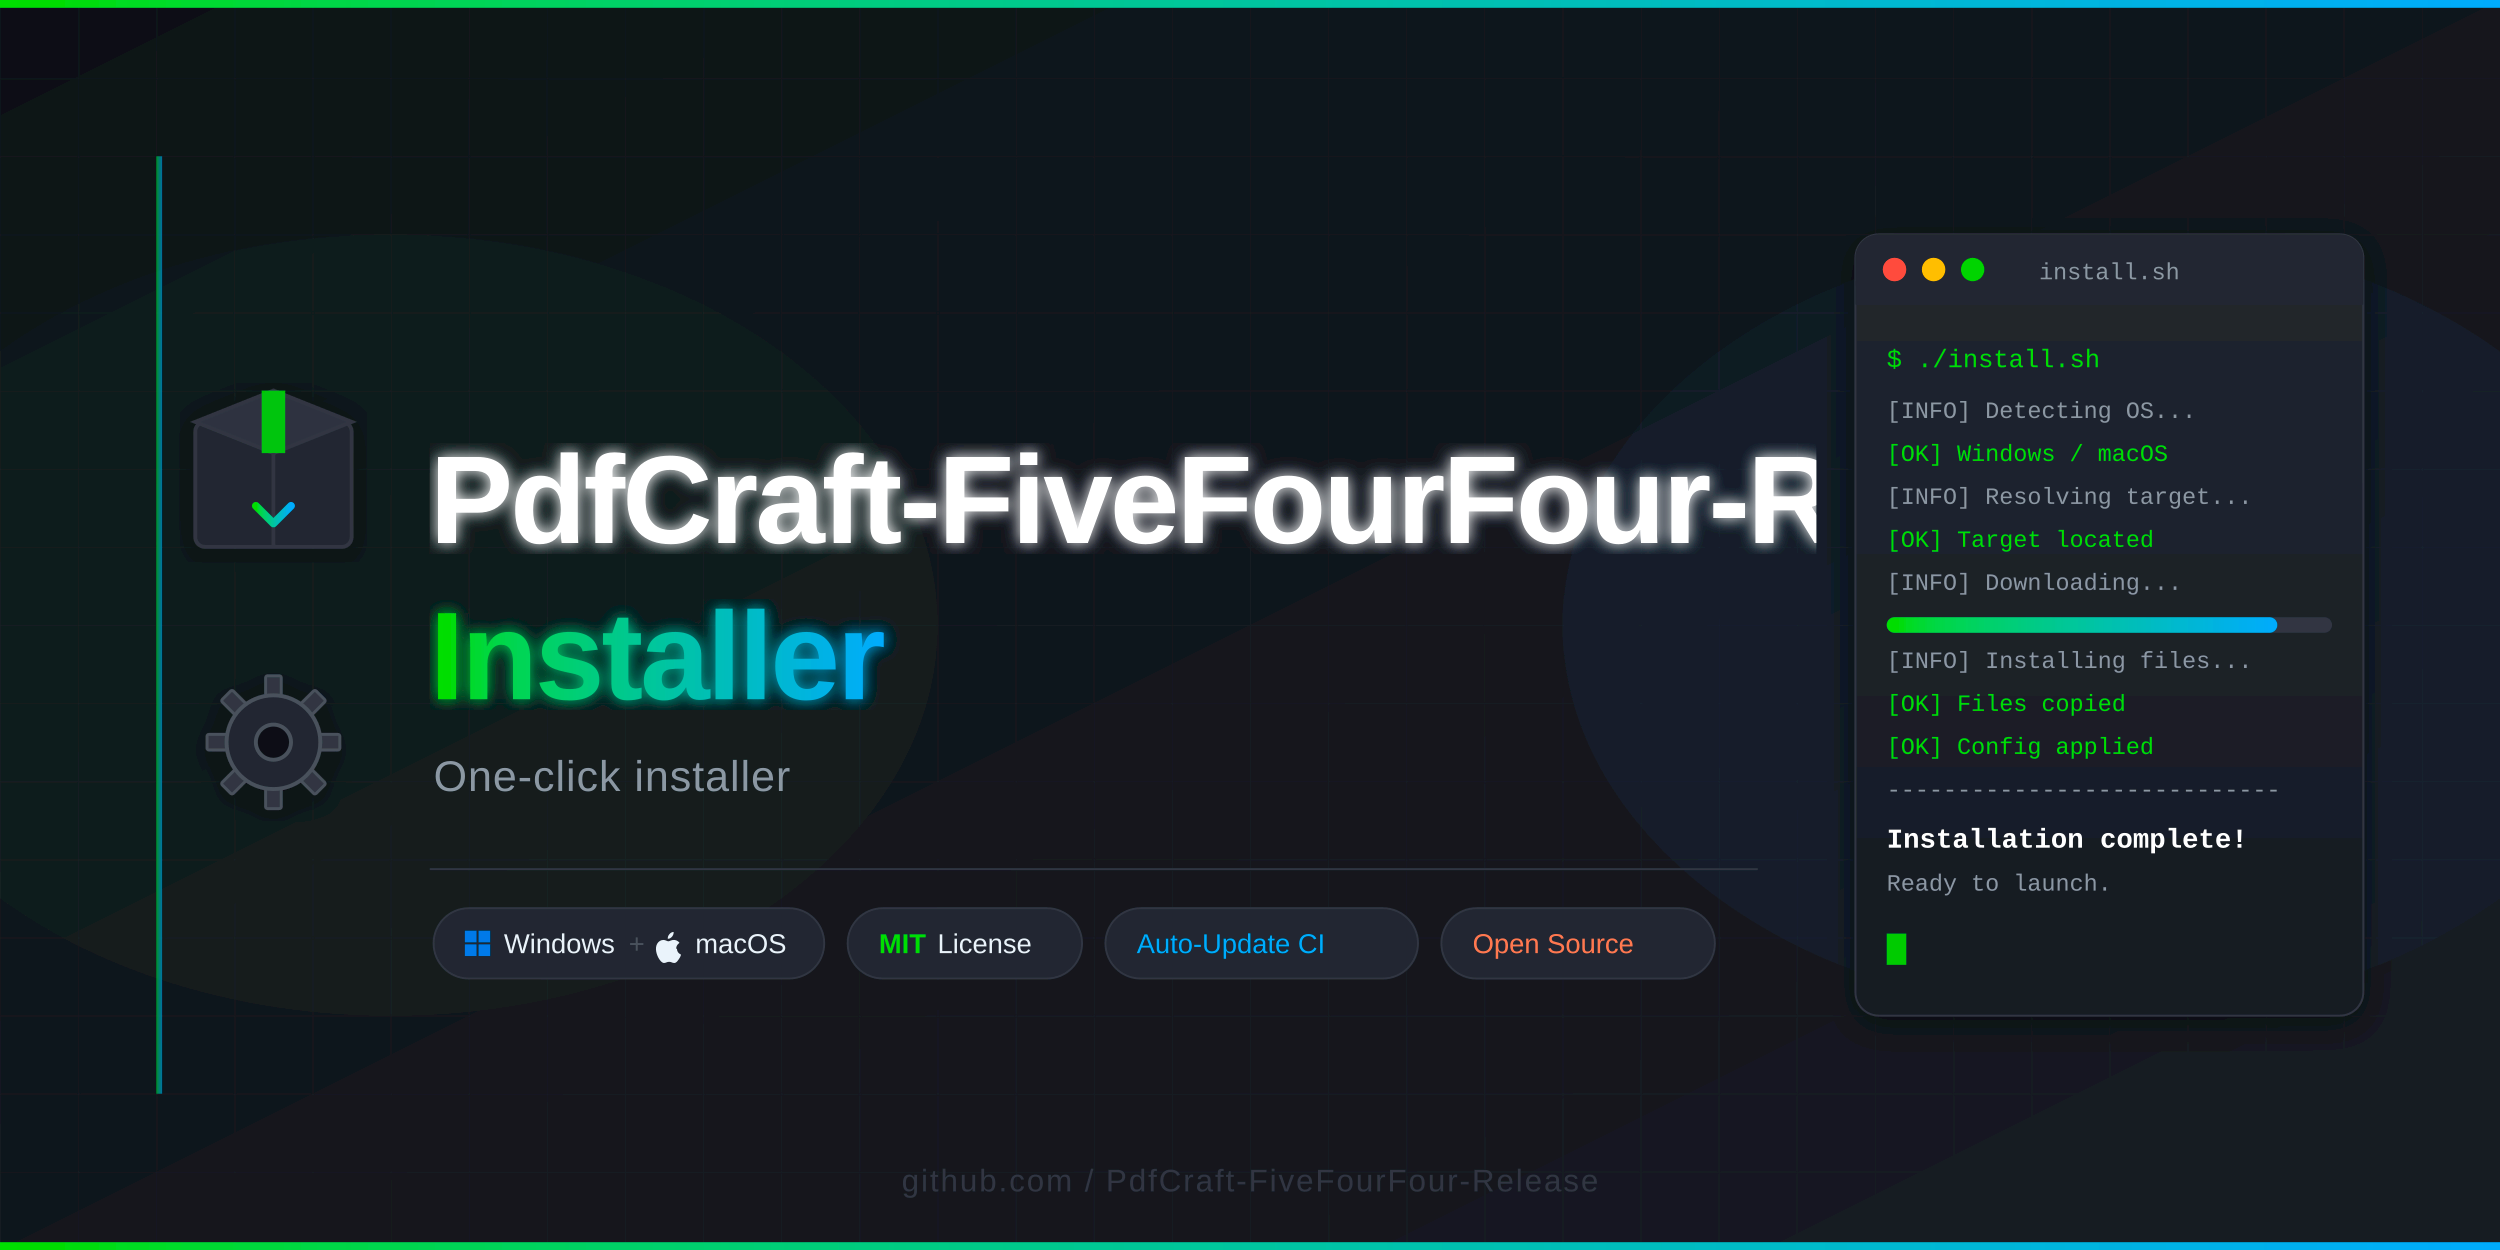
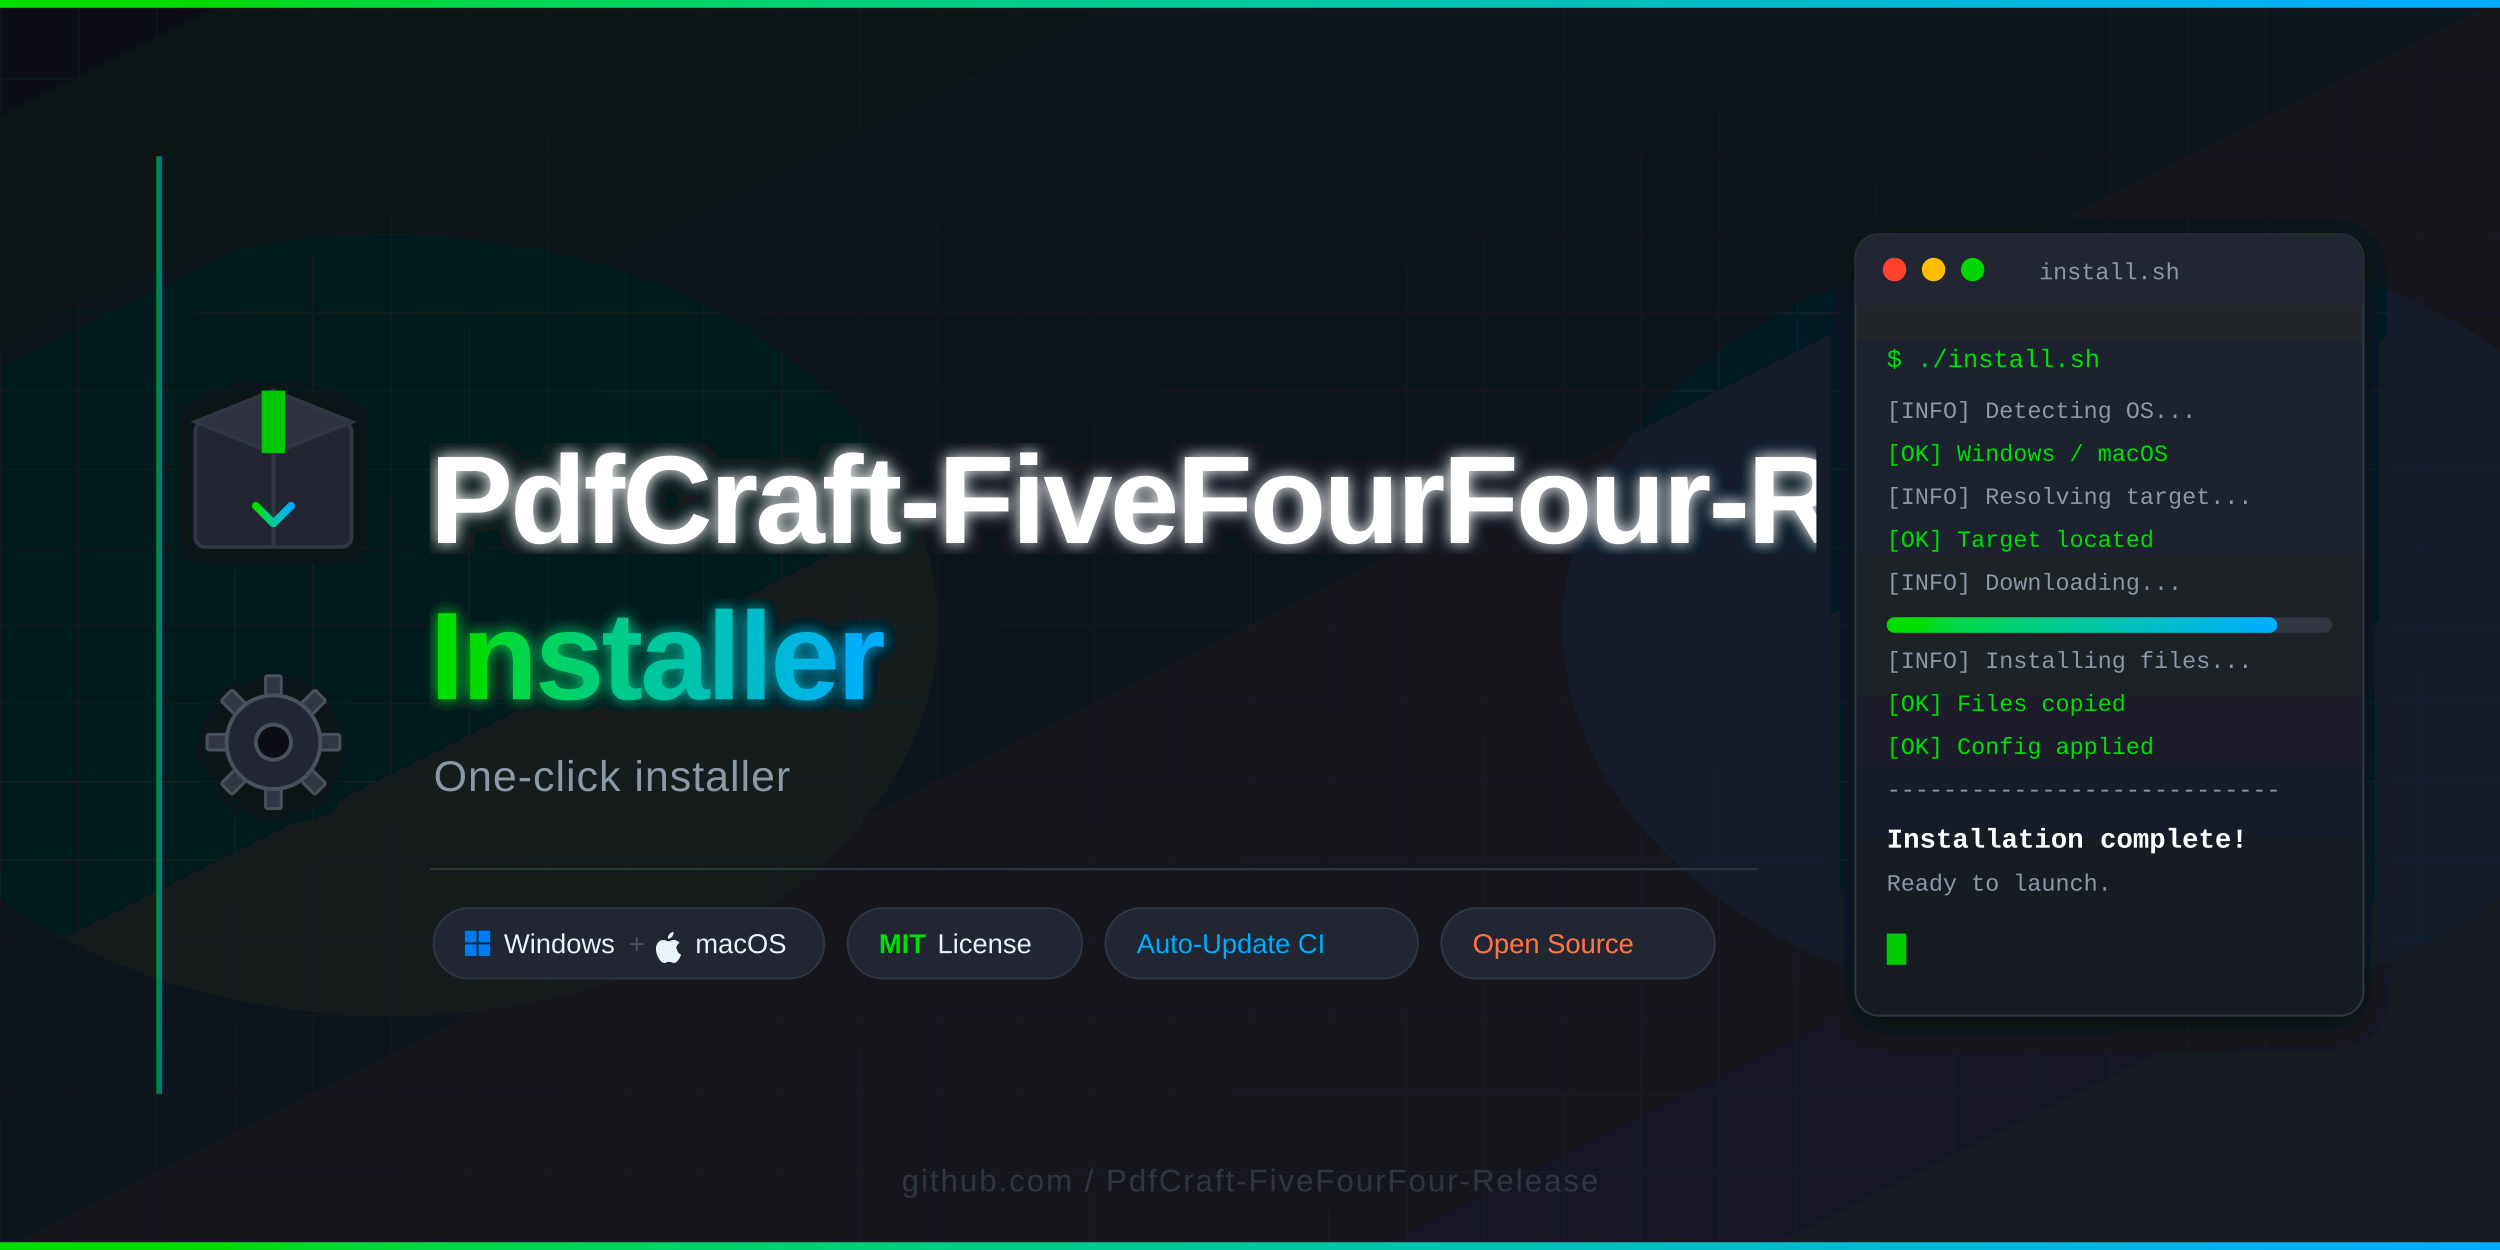
<svg xmlns="http://www.w3.org/2000/svg" viewBox="0 0 1280 640" width="1280" height="640">
  <defs>
    <linearGradient id="bgGrad" x1="0%" y1="0%" x2="100%" y2="100%">
      <stop offset="0%" style="stop-color:#0d1117;stop-opacity:1" />
      <stop offset="100%" style="stop-color:#161b22;stop-opacity:1" />
    </linearGradient>
    <linearGradient id="accentGrad" x1="0%" y1="0%" x2="100%" y2="0%">
      <stop offset="0%" style="stop-color:#39d353;stop-opacity:1" />
      <stop offset="100%" style="stop-color:#0ea5e9;stop-opacity:1" />
    </linearGradient>
    <linearGradient id="cardGrad" x1="0%" y1="0%" x2="0%" y2="100%">
      <stop offset="0%" style="stop-color:#21262d;stop-opacity:1" />
      <stop offset="100%" style="stop-color:#161b22;stop-opacity:1" />
    </linearGradient>
    <filter id="glow">
      <feGaussianBlur stdDeviation="4" result="coloredBlur" />
      <feMerge>
        <feMergeNode in="coloredBlur" />
        <feMergeNode in="SourceGraphic" />
      </feMerge>
    </filter>
    <filter id="shadow">
      <feDropShadow dx="0" dy="4" stdDeviation="8" flood-color="#000000" flood-opacity="0.5" />
    </filter>
    <filter id="tone" x="0%" y="0%" width="100%" height="100%">
-       <feColorMatrix type="saturate" values="1.25" />
+       <feColorMatrix type="saturate" values="1.35" />
      <feColorMatrix type="matrix" values="   1.05 0 0 0 0   0 1.05 0 0 0   0 0 1.05 0 0   0 0 0 1 0" />
    </filter>
    <clipPath id="titleClip">
      <rect x="220" y="200" width="710" height="100" />
    </clipPath>
    <clipPath id="installerClip">
      <rect x="220" y="295" width="710" height="100" />
    </clipPath>
    <clipPath id="subtitleClip">
      <rect x="220" y="380" width="710" height="55" />
    </clipPath>
  </defs>
  <g filter="url(#tone)">
    <rect width="1280" height="640" fill="url(#bgGrad)" />
    <pattern id="grid" width="40" height="40" patternUnits="userSpaceOnUse">
      <path d="M 40 0 L 0 0 0 40" fill="none" stroke="#21262d" stroke-width="0.5" />
    </pattern>
    <rect width="1280" height="640" fill="url(#grid)" opacity="0.4" />
    <ellipse cx="200" cy="320" rx="280" ry="200" fill="#39d353" opacity="0.04" />
    <ellipse cx="1080" cy="320" rx="280" ry="200" fill="#0ea5e9" opacity="0.04" />
    <rect x="0" y="0" width="1280" height="4" fill="url(#accentGrad)" />
    <rect x="0" y="636" width="1280" height="4" fill="url(#accentGrad)" />
    <rect x="80" y="80" width="3" height="480" fill="url(#accentGrad)" opacity="0.6" />
    <g transform="translate(100, 200)" filter="url(#shadow)">
      <rect x="0" y="16" width="80" height="64" fill="#21262d" stroke="#30363d" stroke-width="2" rx="5" />
      <polygon points="0,16 40,0 80,16 40,32" fill="#2d333b" stroke="#30363d" stroke-width="2" />
      <rect x="34" y="0" width="12" height="32" fill="#39d353" opacity="0.85" />
      <line x1="40" y1="32" x2="40" y2="80" stroke="#30363d" stroke-width="2" />
      <g transform="translate(40, 56)">
        <line x1="0" y1="-12" x2="0" y2="12" stroke="url(#accentGrad)" stroke-width="4" stroke-linecap="round" />
        <polyline points="-9,3 0,12 9,3" fill="none" stroke="url(#accentGrad)" stroke-width="4" stroke-linecap="round" stroke-linejoin="round" />
      </g>
    </g>
    <g transform="translate(140, 380)" filter="url(#shadow)">
      <g fill="#30363d" stroke="#484f58" stroke-width="1.5">
        <rect x="-4" y="-34" width="8" height="14" rx="1" />
        <rect x="-4" y="-34" width="8" height="14" rx="1" transform="rotate(45)" />
        <rect x="-4" y="-34" width="8" height="14" rx="1" transform="rotate(90)" />
        <rect x="-4" y="-34" width="8" height="14" rx="1" transform="rotate(135)" />
        <rect x="-4" y="-34" width="8" height="14" rx="1" transform="rotate(180)" />
        <rect x="-4" y="-34" width="8" height="14" rx="1" transform="rotate(225)" />
        <rect x="-4" y="-34" width="8" height="14" rx="1" transform="rotate(270)" />
        <rect x="-4" y="-34" width="8" height="14" rx="1" transform="rotate(315)" />
      </g>
      <circle cx="0" cy="0" r="24" fill="#21262d" stroke="#484f58" stroke-width="2" />
      <circle cx="0" cy="0" r="9" fill="#0d1117" stroke="#484f58" stroke-width="2" />
    </g>
    <g clip-path="url(#titleClip)">
      <text id="projectName" x="220" y="278" font-family="'Segoe UI', 'Helvetica Neue', Arial, sans-serif" font-size="64" font-weight="700" letter-spacing="-1.5" fill="#ffffff" filter="url(#glow)" textLength="710" lengthAdjust="spacingAndGlyphs">PdfCraft-FiveFourFour-Release</text>
    </g>
    <g clip-path="url(#installerClip)">
      <text x="220" y="358" font-family="'Segoe UI', 'Helvetica Neue', Arial, sans-serif" font-size="64" font-weight="700" letter-spacing="-1.5" fill="url(#accentGrad)" filter="url(#glow)">Installer</text>
    </g>
    <g clip-path="url(#subtitleClip)">
      <text x="222" y="405" font-family="'Segoe UI', 'Helvetica Neue', Arial, sans-serif" font-size="22" font-weight="400" fill="#8b949e" letter-spacing="0.5">One-click installer</text>
    </g>
    <line x1="220" y1="445" x2="900" y2="445" stroke="#30363d" stroke-width="1" />
    <g transform="translate(222, 465)">
      <rect x="0" y="0" width="200" height="36" fill="#21262d" rx="18" stroke="#30363d" stroke-width="1" />
      <g transform="translate(16, 11.5)">
        <rect x="0" y="0" width="6" height="6" fill="#0078d4" />
        <rect x="7" y="0" width="6" height="6" fill="#0078d4" />
        <rect x="0" y="7" width="6" height="6" fill="#0078d4" />
        <rect x="7" y="7" width="6" height="6" fill="#0078d4" />
      </g>
      <text x="36" y="23" font-family="'Segoe UI', Arial, sans-serif" font-size="14" fill="#e6edf3" font-weight="500">Windows</text>
      <text x="104" y="23" text-anchor="middle" font-family="'Segoe UI', Arial, sans-serif" font-size="14" fill="#484f58" font-weight="400">+</text>
      <g transform="translate(112.6, 9.55)" fill="#e6edf3">
        <path d="M11.6 11.2c0-2 1.6-2.9 1.7-3-0.9-1.3-2.3-1.5-2.8-1.5-1.2-0.1-2.3 0.7-2.9 0.7-0.6 0-1.5-0.7-2.5-0.7-1.3 0-2.5 0.7-3.2 1.9-1.4 2.4-0.3 5.9 1 7.9 0.7 1 1.5 2 2.5 2 1 0 1.4-0.6 2.6-0.6 1.2 0 1.5 0.6 2.6 0.6 1.1 0 1.7-1 2.4-2 0.8-1.1 1.1-2.2 1.1-2.3-0.1 0-2.1-0.8-2.1-3z" />
        <path d="M9.5 5c0.5-0.6 0.9-1.5 0.8-2.4-0.8 0-1.7 0.5-2.2 1.2-0.5 0.5-0.9 1.5-0.8 2.3 0.9 0.1 1.7-0.5 2.2-1.1z" />
      </g>
      <text x="134" y="23" font-family="'Segoe UI', Arial, sans-serif" font-size="14" fill="#e6edf3" font-weight="500">macOS</text>
    </g>
    <g transform="translate(434, 465)">
      <rect x="0" y="0" width="120" height="36" fill="#21262d" rx="18" stroke="#30363d" stroke-width="1" />
      <text x="16" y="23" font-family="'Segoe UI', Arial, sans-serif" font-size="14" fill="#39d353" font-weight="600">MIT</text>
      <text x="46" y="23" font-family="'Segoe UI', Arial, sans-serif" font-size="14" fill="#e6edf3" font-weight="400">License</text>
    </g>
    <g transform="translate(566, 465)">
      <rect x="0" y="0" width="160" height="36" fill="#21262d" rx="18" stroke="#30363d" stroke-width="1" />
      <text x="16" y="23" font-family="'Segoe UI', Arial, sans-serif" font-size="14" fill="#0ea5e9" font-weight="500">Auto-Update CI</text>
    </g>
    <g transform="translate(738, 465)">
      <rect x="0" y="0" width="140" height="36" fill="#21262d" rx="18" stroke="#30363d" stroke-width="1" />
      <text x="16" y="23" font-family="'Segoe UI', Arial, sans-serif" font-size="14" fill="#f78166" font-weight="500">Open Source</text>
    </g>
    <g transform="translate(950, 120)" filter="url(#shadow)">
      <rect x="0" y="0" width="260" height="400" fill="url(#cardGrad)" rx="12" stroke="#30363d" stroke-width="1" />
      <rect x="0" y="0" width="260" height="36" fill="#21262d" rx="12" />
      <rect x="0" y="24" width="260" height="12" fill="#21262d" />
      <circle cx="20" cy="18" r="6" fill="#ff5f56" />
      <circle cx="40" cy="18" r="6" fill="#ffbd2e" />
      <circle cx="60" cy="18" r="6" fill="#27c93f" />
      <text x="130" y="23" text-anchor="middle" font-family="'Courier New', monospace" font-size="12" fill="#8b949e">install.sh</text>
      <text x="16" y="68" font-family="'Courier New', monospace" font-size="13" fill="#39d353">$ ./install.sh</text>
      <text x="16" y="94" font-family="'Courier New', monospace" font-size="12" fill="#8b949e">[INFO] Detecting OS...</text>
      <text x="16" y="116" font-family="'Courier New', monospace" font-size="12" fill="#39d353">[OK]   Windows / macOS</text>
      <text x="16" y="138" font-family="'Courier New', monospace" font-size="12" fill="#8b949e">[INFO] Resolving target...</text>
      <text x="16" y="160" font-family="'Courier New', monospace" font-size="12" fill="#39d353">[OK]   Target located</text>
      <text x="16" y="182" font-family="'Courier New', monospace" font-size="12" fill="#8b949e">[INFO] Downloading...</text>
      <rect x="16" y="196" width="228" height="8" fill="#30363d" rx="4" />
      <rect x="16" y="196" width="200" height="8" fill="url(#accentGrad)" rx="4" />
      <text x="16" y="222" font-family="'Courier New', monospace" font-size="12" fill="#8b949e">[INFO] Installing files...</text>
      <text x="16" y="244" font-family="'Courier New', monospace" font-size="12" fill="#39d353">[OK]   Files copied</text>
      <text x="16" y="266" font-family="'Courier New', monospace" font-size="12" fill="#39d353">[OK]   Config applied</text>
      <text x="16" y="288" font-family="'Courier New', monospace" font-size="12" fill="#8b949e">----------------------------</text>
      <text x="16" y="314" font-family="'Courier New', monospace" font-size="14" fill="#ffffff" font-weight="bold">Installation complete!</text>
      <text x="16" y="336" font-family="'Courier New', monospace" font-size="12" fill="#8b949e">Ready to launch.</text>
      <rect x="16" y="358" width="10" height="16" fill="#39d353" opacity="0.9">
        <animate attributeName="opacity" values="0.9;0;0.9" dur="1.2s" repeatCount="indefinite" />
      </rect>
    </g>
    <text x="640" y="610" text-anchor="middle" font-family="'Segoe UI', Arial, sans-serif" font-size="16" fill="#30363d" letter-spacing="1">github.com / PdfCraft-FiveFourFour-Release</text>
  </g>
</svg>
